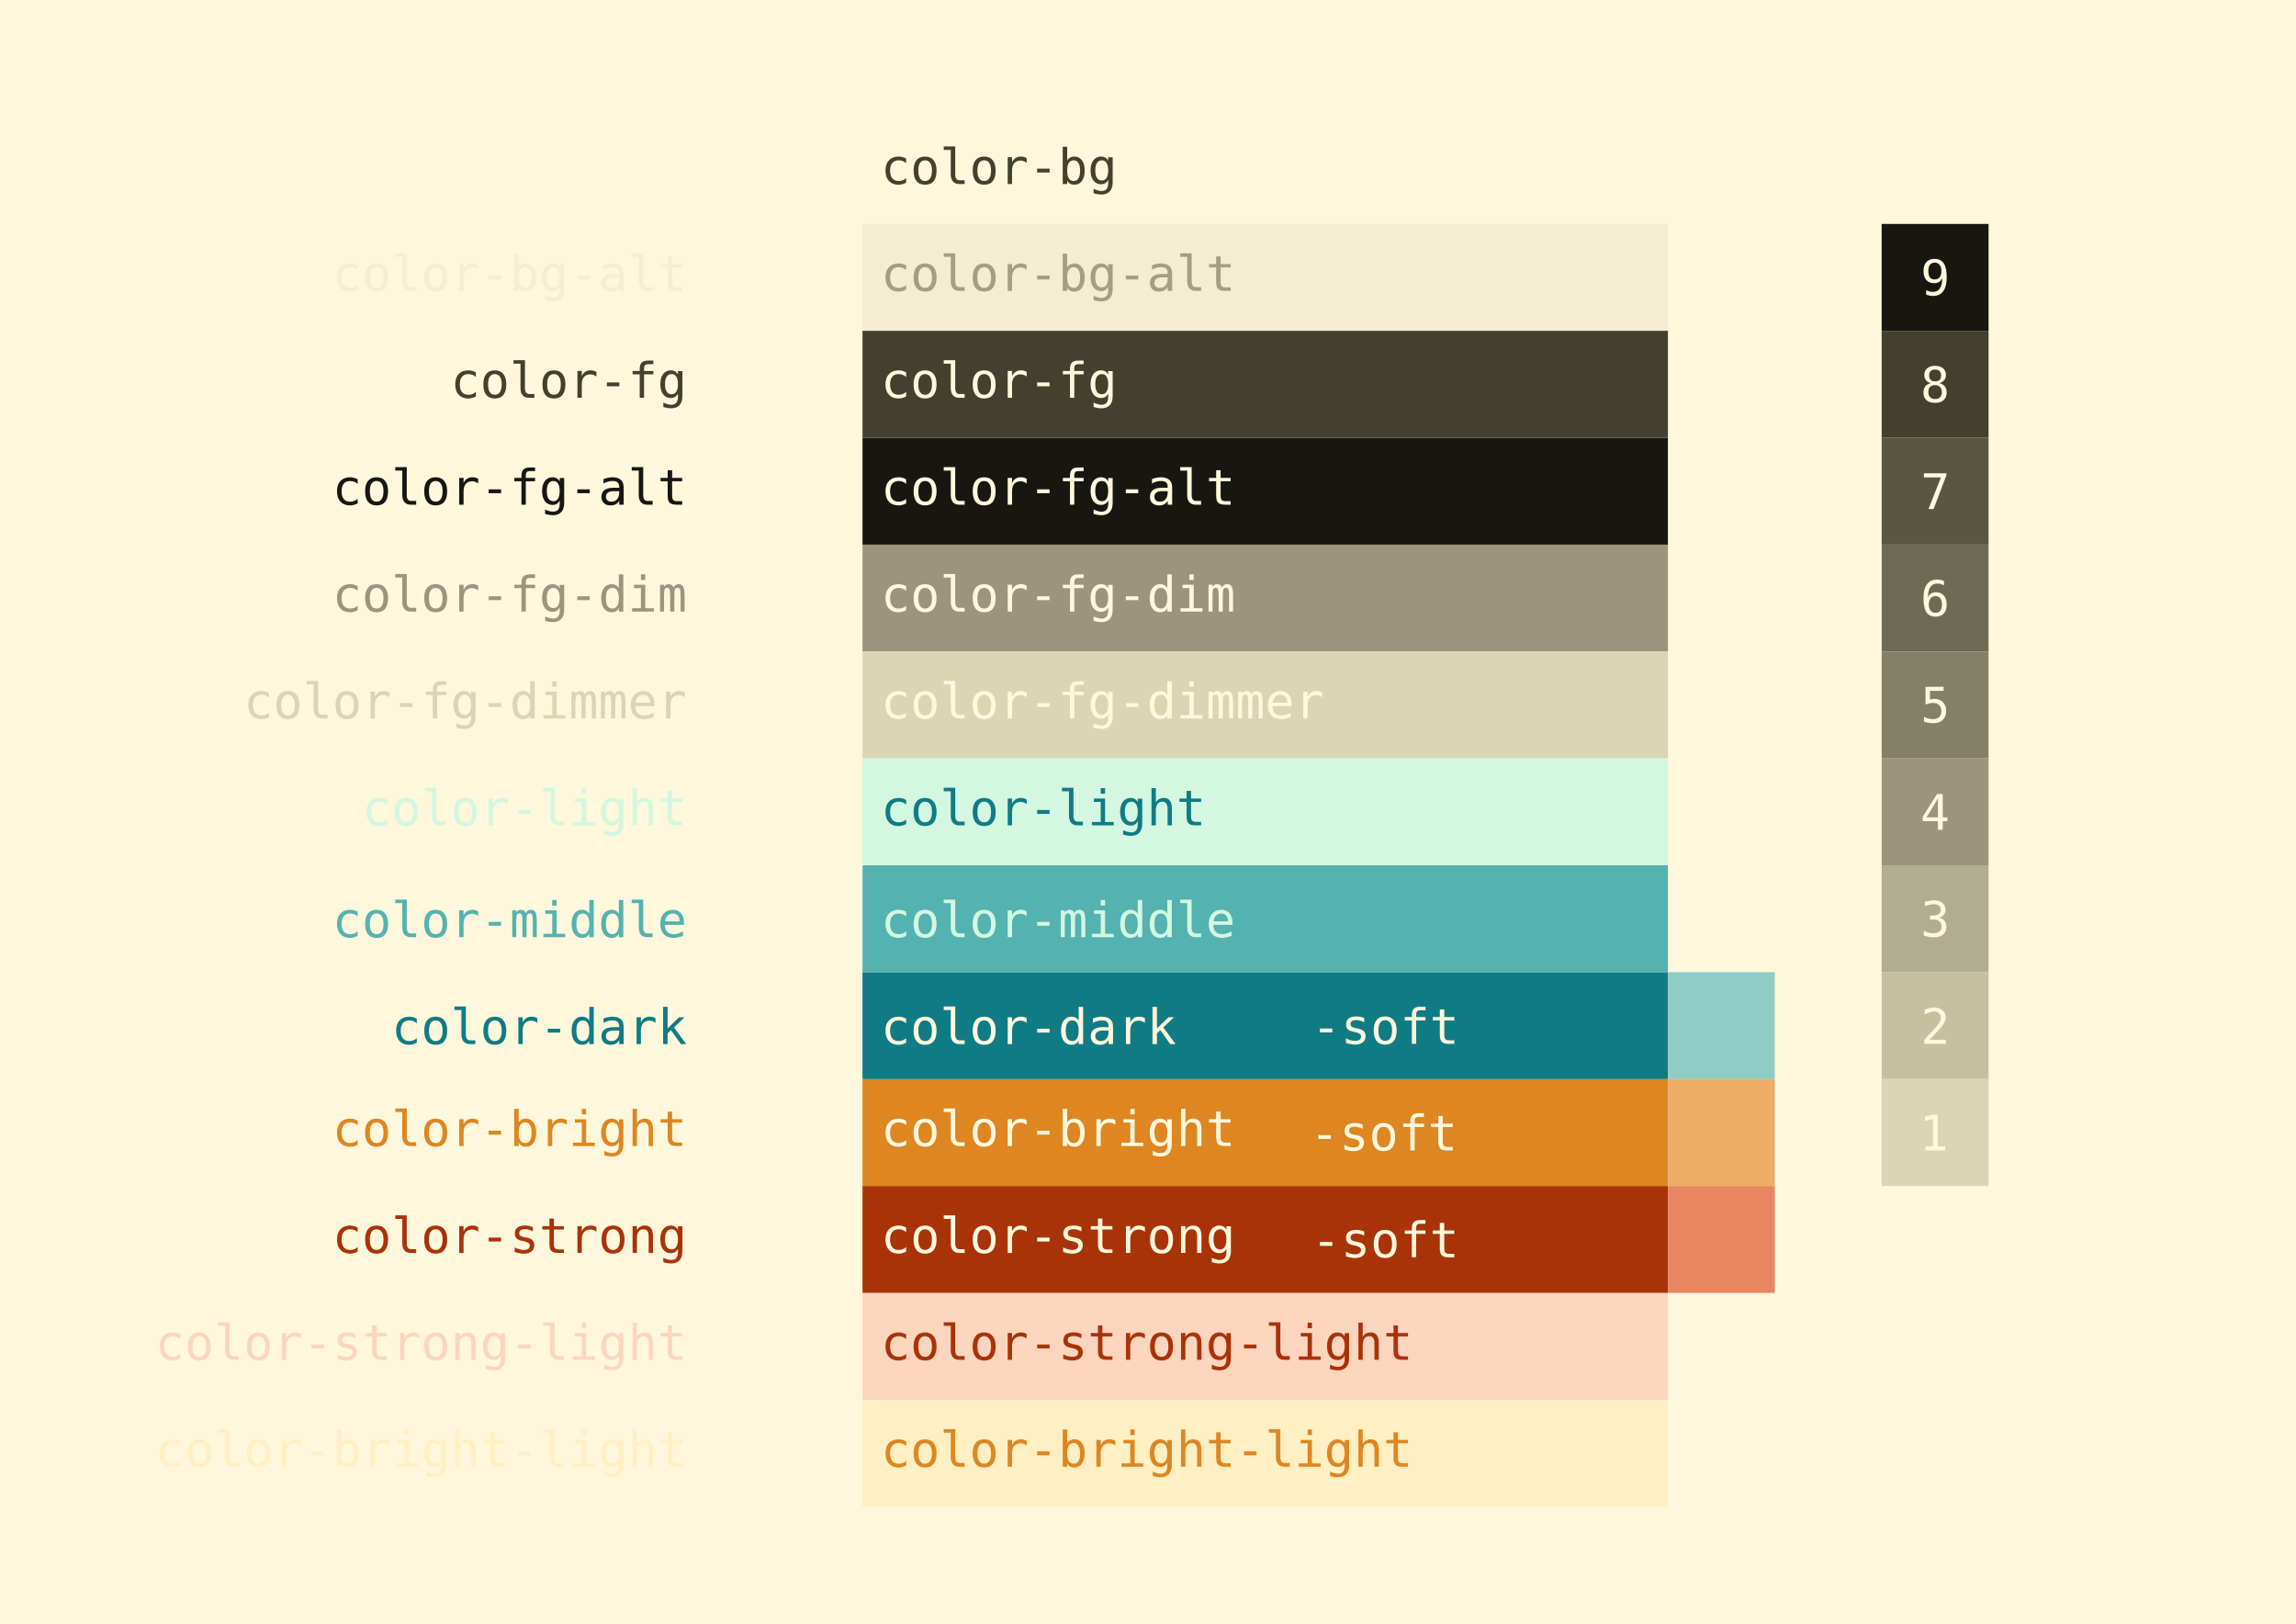
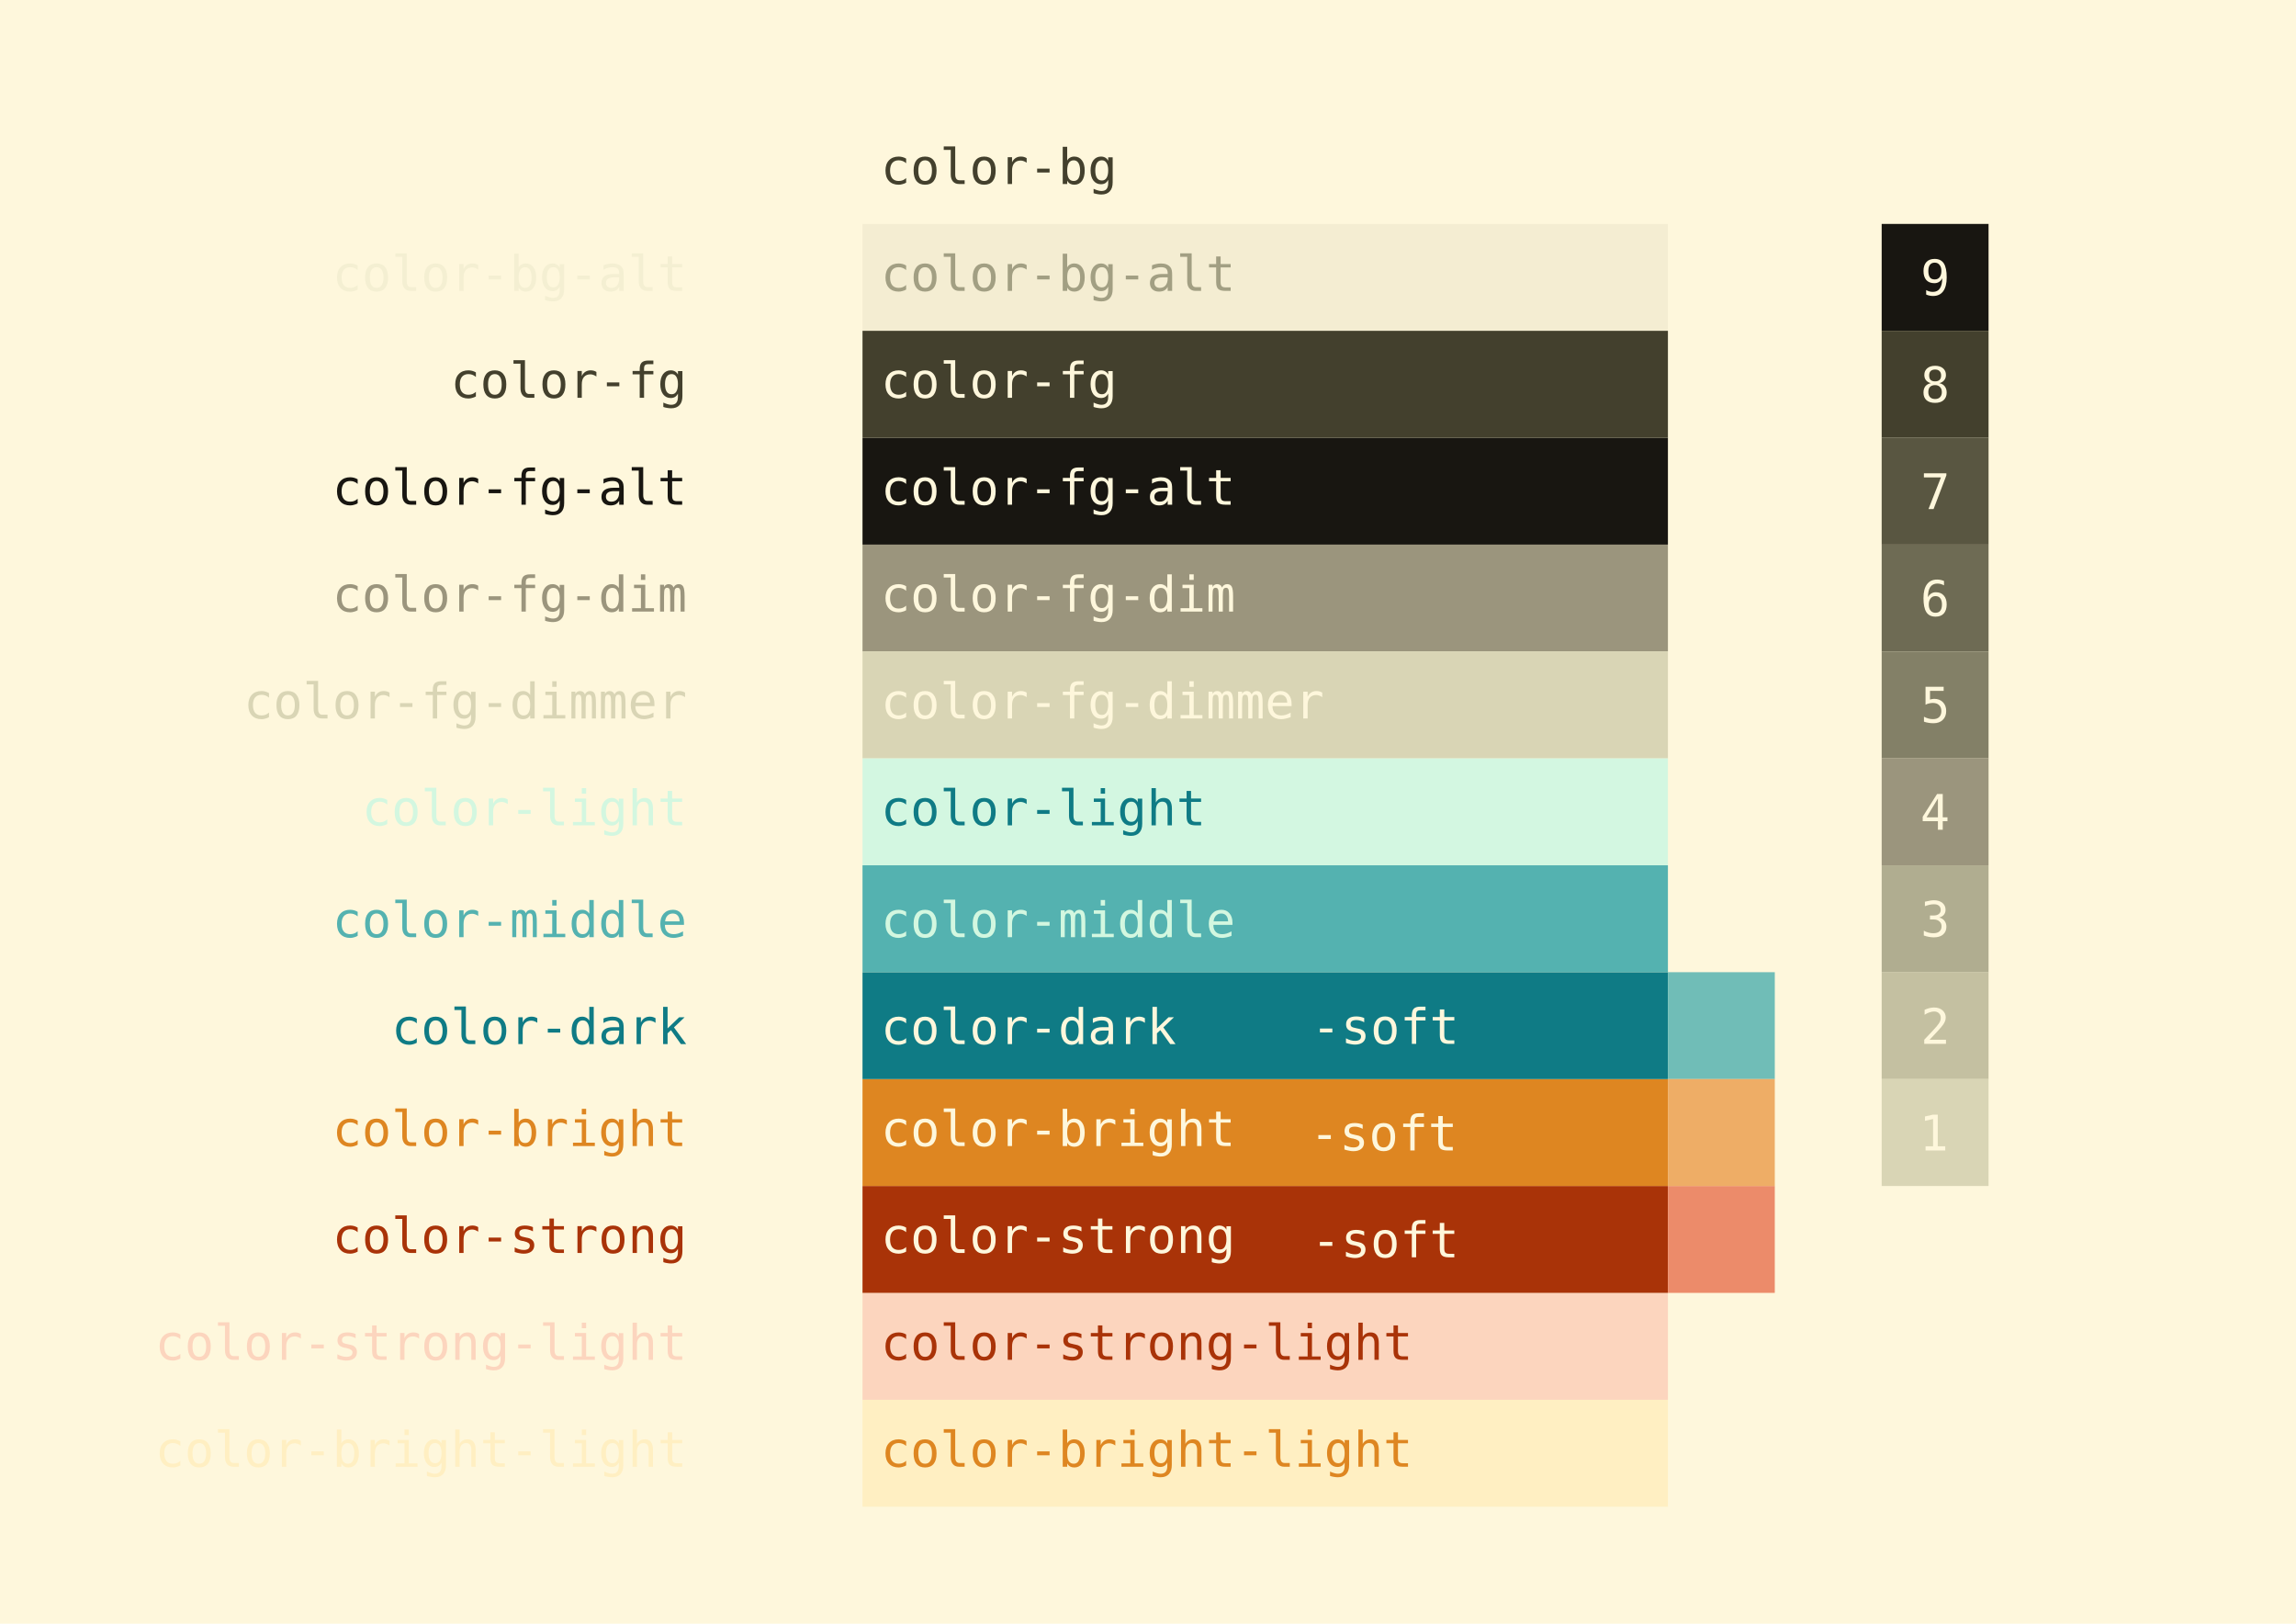
<svg xmlns="http://www.w3.org/2000/svg" width="297mm" height="210mm" viewBox="0 0 297 210" version="1.1" id="svg8">
  <defs id="defs2" />
  <g id="layer2" style="display:inline">
    <rect style="fill:#fef7dc;fill-opacity:1;stroke:none;stroke-width:3;stroke-linecap:butt;stroke-miterlimit:4;stroke-dasharray:none;stroke-dashoffset:0;stroke-opacity:0.949;paint-order:normal" id="rect815" width="297" height="210" x="5.4836273e-06" y="0" />
  </g>
  <g id="layer1" transform="translate(0,-87)" style="display:inline">
    <rect style="font-variation-settings:normal;vector-effect:none;fill:#9b957d;fill-opacity:1;stroke:none;stroke-width:3;stroke-linecap:butt;stroke-linejoin:miter;stroke-miterlimit:4;stroke-dasharray:none;stroke-dashoffset:0;stroke-opacity:0.949;-inkscape-stroke:none;paint-order:normal;stop-color:#000000" id="rect892-6" width="104.185" height="13.825" x="111.57" y="157.437" />
    <rect style="fill:#f4edd2;fill-opacity:1;stroke:none;stroke-width:3;stroke-linecap:butt;stroke-miterlimit:4;stroke-dasharray:none;stroke-dashoffset:0;stroke-opacity:0.949;paint-order:normal" id="rect892" width="104.185" height="13.825" x="111.57" y="115.961" />
    <text xml:space="preserve" style="font-style:normal;font-variant:normal;font-weight:normal;font-stretch:normal;font-size:6.35px;line-height:1.25;font-family:'DejaVu Sans Mono';-inkscape-font-specification:'DejaVu Sans Mono';font-variant-ligatures:normal;font-variant-caps:normal;font-variant-numeric:normal;font-variant-east-asian:normal;text-align:end;letter-spacing:0px;word-spacing:0px;text-anchor:end;fill:#f4efd2;fill-opacity:1;stroke:none;stroke-width:0.265" x="107.98" y="124.621" id="text838-3-2">
      <tspan id="tspan836-6-9" x="107.98" y="124.621" style="font-style:normal;font-variant:normal;font-weight:normal;font-stretch:normal;font-size:6.35px;font-family:'DejaVu Sans Mono';-inkscape-font-specification:'DejaVu Sans Mono';font-variant-ligatures:normal;font-variant-caps:normal;font-variant-numeric:normal;font-variant-east-asian:normal;text-align:end;text-anchor:end;fill:#f4efd2;fill-opacity:1;stroke-width:0.265">color-bg-alt</tspan>
    </text>
    <text xml:space="preserve" style="font-style:normal;font-variant:normal;font-weight:normal;font-stretch:normal;font-size:6.35px;line-height:1.25;font-family:'DejaVu Sans Mono';-inkscape-font-specification:'DejaVu Sans Mono';font-variant-ligatures:normal;font-variant-caps:normal;font-variant-numeric:normal;font-variant-east-asian:normal;text-align:end;letter-spacing:0px;word-spacing:0px;text-anchor:end;fill:#9b957d;fill-opacity:1;stroke:none;stroke-width:0.265" x="107.98" y="166.097" id="text838-3">
      <tspan id="tspan836-6" x="107.98" y="166.097" style="font-style:normal;font-variant:normal;font-weight:normal;font-stretch:normal;font-size:6.35px;font-family:'DejaVu Sans Mono';-inkscape-font-specification:'DejaVu Sans Mono';font-variant-ligatures:normal;font-variant-caps:normal;font-variant-numeric:normal;font-variant-east-asian:normal;text-align:end;text-anchor:end;fill:#9b957d;fill-opacity:1;stroke-width:0.265">color-fg-dim</tspan>
    </text>
    <rect style="fill:#181611;fill-opacity:1;stroke:none;stroke-width:3;stroke-linecap:butt;stroke-miterlimit:4;stroke-dasharray:none;stroke-dashoffset:0;stroke-opacity:0.949;paint-order:normal" id="rect892-6-3" width="104.185" height="13.825" x="111.57" y="143.611" />
    <text xml:space="preserve" style="font-style:normal;font-variant:normal;font-weight:normal;font-stretch:normal;font-size:6.35px;line-height:1.25;font-family:'DejaVu Sans Mono';-inkscape-font-specification:'DejaVu Sans Mono';font-variant-ligatures:normal;font-variant-caps:normal;font-variant-numeric:normal;font-variant-east-asian:normal;text-align:end;letter-spacing:0px;word-spacing:0px;text-anchor:end;fill:#181611;fill-opacity:1;stroke:none;stroke-width:0.265" x="107.98" y="152.271" id="text838-3-5">
      <tspan id="tspan836-6-3" x="107.98" y="152.271" style="font-style:normal;font-variant:normal;font-weight:normal;font-stretch:normal;font-size:6.35px;font-family:'DejaVu Sans Mono';-inkscape-font-specification:'DejaVu Sans Mono';font-variant-ligatures:normal;font-variant-caps:normal;font-variant-numeric:normal;font-variant-east-asian:normal;text-align:end;text-anchor:end;fill:#181611;fill-opacity:1;stroke-width:0.265">color-fg-alt</tspan>
    </text>
    <rect style="fill:#43402d;fill-opacity:1;stroke:none;stroke-width:3;stroke-linecap:butt;stroke-miterlimit:4;stroke-dasharray:none;stroke-dashoffset:0;stroke-opacity:0.949;paint-order:normal" id="rect892-6-7" width="104.185" height="13.825" x="111.57" y="129.786" />
    <text xml:space="preserve" style="font-style:normal;font-variant:normal;font-weight:normal;font-stretch:normal;font-size:6.35px;line-height:1.25;font-family:'DejaVu Sans Mono';-inkscape-font-specification:'DejaVu Sans Mono';font-variant-ligatures:normal;font-variant-caps:normal;font-variant-numeric:normal;font-variant-east-asian:normal;text-align:end;letter-spacing:0px;word-spacing:0px;text-anchor:end;fill:#43402d;fill-opacity:1;stroke:none;stroke-width:0.265" x="107.98" y="138.446" id="text838">
      <tspan id="tspan836" x="107.98" y="138.446" style="font-style:normal;font-variant:normal;font-weight:normal;font-stretch:normal;font-size:6.35px;font-family:'DejaVu Sans Mono';-inkscape-font-specification:'DejaVu Sans Mono';font-variant-ligatures:normal;font-variant-caps:normal;font-variant-numeric:normal;font-variant-east-asian:normal;text-align:end;text-anchor:end;fill:#43402d;fill-opacity:1;stroke-width:0.265">color-fg</tspan>
    </text>
    <rect style="font-variation-settings:normal;vector-effect:none;fill:#d9d5b5;fill-opacity:1;stroke:none;stroke-width:3;stroke-linecap:butt;stroke-linejoin:miter;stroke-miterlimit:4;stroke-dasharray:none;stroke-dashoffset:0;stroke-opacity:0.949;-inkscape-stroke:none;paint-order:normal;stop-color:#000000" id="rect892-6-36" width="104.185" height="13.825" x="111.57" y="171.262" />
    <text xml:space="preserve" style="font-style:normal;font-variant:normal;font-weight:normal;font-stretch:normal;font-size:6.35px;line-height:1.25;font-family:'DejaVu Sans Mono';-inkscape-font-specification:'DejaVu Sans Mono';font-variant-ligatures:normal;font-variant-caps:normal;font-variant-numeric:normal;font-variant-east-asian:normal;text-align:end;letter-spacing:0px;word-spacing:0px;text-anchor:end;fill:#d9d5b5;fill-opacity:1;stroke:none;stroke-width:0.265" x="107.98" y="179.922" id="text838-3-75">
      <tspan id="tspan836-6-35" x="107.98" y="179.922" style="font-style:normal;font-variant:normal;font-weight:normal;font-stretch:normal;font-size:6.35px;font-family:'DejaVu Sans Mono';-inkscape-font-specification:'DejaVu Sans Mono';font-variant-ligatures:normal;font-variant-caps:normal;font-variant-numeric:normal;font-variant-east-asian:normal;text-align:end;text-anchor:end;fill:#d9d5b5;fill-opacity:1;stroke-width:0.265">color-fg-dimmer</tspan>
    </text>
    <text xml:space="preserve" style="font-style:normal;font-variant:normal;font-weight:normal;font-stretch:normal;font-size:6.35px;line-height:1.25;font-family:'DejaVu Sans Mono';-inkscape-font-specification:'DejaVu Sans Mono';font-variant-ligatures:normal;font-variant-caps:normal;font-variant-numeric:normal;font-variant-east-asian:normal;letter-spacing:0px;word-spacing:0px;fill:#a29f83;fill-opacity:1;stroke:none;stroke-width:0.265" x="113.934" y="124.621" id="text838-7">
      <tspan id="tspan836-0" x="113.934" y="124.621" style="font-style:normal;font-variant:normal;font-weight:normal;font-stretch:normal;font-size:6.35px;font-family:'DejaVu Sans Mono';-inkscape-font-specification:'DejaVu Sans Mono';font-variant-ligatures:normal;font-variant-caps:normal;font-variant-numeric:normal;font-variant-east-asian:normal;fill:#a29f83;fill-opacity:1;stroke-width:0.265">color-bg-alt</tspan>
    </text>
-     <rect style="fill:#d3f7e0;fill-opacity:1;stroke:none;stroke-width:3;stroke-linecap:butt;stroke-miterlimit:4;stroke-dasharray:none;stroke-dashoffset:0;stroke-opacity:0.949;paint-order:normal" id="rect892-9" width="104.185" height="13.825" x="111.57" y="185.087" />
+     <rect style="fill:#d3f7e1;fill-opacity:1;stroke:none;stroke-width:3;stroke-linecap:butt;stroke-miterlimit:4;stroke-dasharray:none;stroke-dashoffset:0;stroke-opacity:0.949;paint-order:normal" id="rect892-9" width="104.185" height="13.825" x="111.57" y="185.087" />
    <text xml:space="preserve" style="font-style:normal;font-variant:normal;font-weight:normal;font-stretch:normal;font-size:6.35px;line-height:1.25;font-family:'DejaVu Sans Mono';-inkscape-font-specification:'DejaVu Sans Mono';font-variant-ligatures:normal;font-variant-caps:normal;font-variant-numeric:normal;font-variant-east-asian:normal;text-align:end;letter-spacing:0px;word-spacing:0px;text-anchor:end;fill:#d3f7e0;fill-opacity:1;stroke:none;stroke-width:0.265" x="107.98" y="193.747" id="text838-7-3-5">
      <tspan id="tspan836-0-6-6" x="107.98" y="193.747" style="font-style:normal;font-variant:normal;font-weight:normal;font-stretch:normal;font-size:6.35px;font-family:'DejaVu Sans Mono';-inkscape-font-specification:'DejaVu Sans Mono';font-variant-ligatures:normal;font-variant-caps:normal;font-variant-numeric:normal;font-variant-east-asian:normal;text-align:end;text-anchor:end;fill:#d3f7e0;fill-opacity:1;stroke-width:0.265">color-light</tspan>
    </text>
    <text xml:space="preserve" style="font-style:normal;font-variant:normal;font-weight:normal;font-stretch:normal;font-size:6.35px;line-height:1.25;font-family:'DejaVu Sans Mono';-inkscape-font-specification:'DejaVu Sans Mono';font-variant-ligatures:normal;font-variant-caps:normal;font-variant-numeric:normal;font-variant-east-asian:normal;letter-spacing:0px;word-spacing:0px;fill:#0f7b85;fill-opacity:1;stroke:none;stroke-width:0.265" x="113.934" y="193.747" id="text838-7-3">
      <tspan id="tspan836-0-6" x="113.934" y="193.747" style="font-style:normal;font-variant:normal;font-weight:normal;font-stretch:normal;font-size:6.35px;font-family:'DejaVu Sans Mono';-inkscape-font-specification:'DejaVu Sans Mono';font-variant-ligatures:normal;font-variant-caps:normal;font-variant-numeric:normal;font-variant-east-asian:normal;fill:#0f7b85;fill-opacity:1;stroke-width:0.265">color-light</tspan>
    </text>
    <rect style="fill:#ffefc2;fill-opacity:1;stroke:none;stroke-width:3;stroke-linecap:butt;stroke-miterlimit:4;stroke-dasharray:none;stroke-dashoffset:0;stroke-opacity:0.949;paint-order:normal" id="rect892-9-0-2-2-1-4-3" width="104.185" height="13.825" x="111.57" y="268.039" />
    <text xml:space="preserve" style="font-style:normal;font-variant:normal;font-weight:normal;font-stretch:normal;font-size:6.35px;line-height:1.25;font-family:'DejaVu Sans Mono';-inkscape-font-specification:'DejaVu Sans Mono';font-variant-ligatures:normal;font-variant-caps:normal;font-variant-numeric:normal;font-variant-east-asian:normal;text-align:end;letter-spacing:0px;word-spacing:0px;text-anchor:end;fill:#ffefc2;fill-opacity:1;stroke:none;stroke-width:0.265" x="107.98" y="276.699" id="text838-3-7-5-7-3-4-0">
      <tspan id="tspan836-6-5-9-3-1-5-6" x="107.98" y="276.699" style="font-style:normal;font-variant:normal;font-weight:normal;font-stretch:normal;font-size:6.35px;font-family:'DejaVu Sans Mono';-inkscape-font-specification:'DejaVu Sans Mono';font-variant-ligatures:normal;font-variant-caps:normal;font-variant-numeric:normal;font-variant-east-asian:normal;text-align:end;text-anchor:end;fill:#ffefc2;fill-opacity:1;stroke-width:0.265">color-bright-light</tspan>
    </text>
    <rect style="fill:#fcd5be;fill-opacity:1;stroke:none;stroke-width:3;stroke-linecap:butt;stroke-miterlimit:4;stroke-dasharray:none;stroke-dashoffset:0;stroke-opacity:0.949;paint-order:normal" id="rect892-9-0-2-2-1-4-3-3" width="104.185" height="13.825" x="111.57" y="254.214" />
    <text xml:space="preserve" style="font-style:normal;font-variant:normal;font-weight:normal;font-stretch:normal;font-size:6.35px;line-height:1.25;font-family:'DejaVu Sans Mono';-inkscape-font-specification:'DejaVu Sans Mono';font-variant-ligatures:normal;font-variant-caps:normal;font-variant-numeric:normal;font-variant-east-asian:normal;text-align:end;letter-spacing:0px;word-spacing:0px;text-anchor:end;fill:#fcd5be;fill-opacity:1;stroke:none;stroke-width:0.265" x="107.98" y="262.874" id="text838-3-7-5-7-3-4-0-5">
      <tspan id="tspan836-6-5-9-3-1-5-6-3" x="107.98" y="262.874" style="font-style:normal;font-variant:normal;font-weight:normal;font-stretch:normal;font-size:6.35px;font-family:'DejaVu Sans Mono';-inkscape-font-specification:'DejaVu Sans Mono';font-variant-ligatures:normal;font-variant-caps:normal;font-variant-numeric:normal;font-variant-east-asian:normal;text-align:end;text-anchor:end;fill:#fcd5be;fill-opacity:1;stroke-width:0.265">color-strong-light</tspan>
    </text>
    <rect style="fill:#a93308;fill-opacity:1;stroke:none;stroke-width:3;stroke-linecap:butt;stroke-miterlimit:4;stroke-dasharray:none;stroke-dashoffset:0;stroke-opacity:0.949;paint-order:normal" id="rect892-9-0-2-2-1-4" width="104.185" height="13.825" x="111.57" y="240.389" />
    <text xml:space="preserve" style="font-style:normal;font-variant:normal;font-weight:normal;font-stretch:normal;font-size:6.35px;line-height:1.25;font-family:'DejaVu Sans Mono';-inkscape-font-specification:'DejaVu Sans Mono';font-variant-ligatures:normal;font-variant-caps:normal;font-variant-numeric:normal;font-variant-east-asian:normal;text-align:end;letter-spacing:0px;word-spacing:0px;text-anchor:end;fill:#a93308;fill-opacity:1;stroke:none;stroke-width:0.265" x="107.98" y="249.048" id="text838-3-7-5-7-3-4">
      <tspan id="tspan836-6-5-9-3-1-5" x="107.98" y="249.048" style="font-style:normal;font-variant:normal;font-weight:normal;font-stretch:normal;font-size:6.35px;font-family:'DejaVu Sans Mono';-inkscape-font-specification:'DejaVu Sans Mono';font-variant-ligatures:normal;font-variant-caps:normal;font-variant-numeric:normal;font-variant-east-asian:normal;text-align:end;text-anchor:end;fill:#a93308;fill-opacity:1;stroke-width:0.265">color-strong</tspan>
    </text>
    <rect style="fill:#de8621;fill-opacity:1;stroke:none;stroke-width:3;stroke-linecap:butt;stroke-miterlimit:4;stroke-dasharray:none;stroke-dashoffset:0;stroke-opacity:0.949;paint-order:normal" id="rect892-9-0-2-2-1" width="104.185" height="13.825" x="111.57" y="226.563" />
    <text xml:space="preserve" style="font-style:normal;font-variant:normal;font-weight:normal;font-stretch:normal;font-size:6.35px;line-height:1.25;font-family:'DejaVu Sans Mono';-inkscape-font-specification:'DejaVu Sans Mono';font-variant-ligatures:normal;font-variant-caps:normal;font-variant-numeric:normal;font-variant-east-asian:normal;text-align:end;letter-spacing:0px;word-spacing:0px;text-anchor:end;fill:#de8621;fill-opacity:1;stroke:none;stroke-width:0.265" x="107.98" y="235.223" id="text838-3-7-5-7-3">
      <tspan id="tspan836-6-5-9-3-1" x="107.98" y="235.223" style="font-style:normal;font-variant:normal;font-weight:normal;font-stretch:normal;font-size:6.35px;font-family:'DejaVu Sans Mono';-inkscape-font-specification:'DejaVu Sans Mono';font-variant-ligatures:normal;font-variant-caps:normal;font-variant-numeric:normal;font-variant-east-asian:normal;text-align:end;text-anchor:end;fill:#de8621;fill-opacity:1;stroke-width:0.265">color-bright</tspan>
    </text>
    <rect style="fill:#0f7b85;fill-opacity:1;stroke:none;stroke-width:3;stroke-linecap:butt;stroke-miterlimit:4;stroke-dasharray:none;stroke-dashoffset:0;stroke-opacity:0.949;paint-order:normal" id="rect892-9-0-2-2" width="104.185" height="13.825" x="111.57" y="212.738" />
    <text xml:space="preserve" style="font-style:normal;font-variant:normal;font-weight:normal;font-stretch:normal;font-size:6.35px;line-height:1.25;font-family:'DejaVu Sans Mono';-inkscape-font-specification:'DejaVu Sans Mono';font-variant-ligatures:normal;font-variant-caps:normal;font-variant-numeric:normal;font-variant-east-asian:normal;text-align:end;letter-spacing:0px;word-spacing:0px;text-anchor:end;fill:#0f7b85;fill-opacity:1;stroke:none;stroke-width:0.265" x="107.98" y="222.035" id="text838-3-7-5-7">
      <tspan id="tspan836-6-5-9-3" x="107.98" y="222.035" style="font-style:normal;font-variant:normal;font-weight:normal;font-stretch:normal;font-size:6.35px;font-family:'DejaVu Sans Mono';-inkscape-font-specification:'DejaVu Sans Mono';font-variant-ligatures:normal;font-variant-caps:normal;font-variant-numeric:normal;font-variant-east-asian:normal;text-align:end;text-anchor:end;fill:#0f7b85;fill-opacity:1;stroke-width:0.265">color-dark</tspan>
    </text>
    <rect style="fill:#54b2b0;fill-opacity:1;stroke:none;stroke-width:3;stroke-linecap:butt;stroke-miterlimit:4;stroke-dasharray:none;stroke-dashoffset:0;stroke-opacity:0.949;paint-order:normal" id="rect892-9-0" width="104.185" height="13.825" x="111.57" y="198.913" />
    <text xml:space="preserve" style="font-style:normal;font-variant:normal;font-weight:normal;font-stretch:normal;font-size:6.35px;line-height:1.25;font-family:'DejaVu Sans Mono';-inkscape-font-specification:'DejaVu Sans Mono';font-variant-ligatures:normal;font-variant-caps:normal;font-variant-numeric:normal;font-variant-east-asian:normal;text-align:end;letter-spacing:0px;word-spacing:0px;text-anchor:end;fill:#54b2b0;fill-opacity:1;stroke:none;stroke-width:0.265" x="107.98" y="208.21" id="text838-3-7">
      <tspan id="tspan836-6-5" x="107.98" y="208.21" style="font-style:normal;font-variant:normal;font-weight:normal;font-stretch:normal;font-size:6.35px;font-family:'DejaVu Sans Mono';-inkscape-font-specification:'DejaVu Sans Mono';font-variant-ligatures:normal;font-variant-caps:normal;font-variant-numeric:normal;font-variant-east-asian:normal;text-align:end;text-anchor:end;fill:#54b2b0;fill-opacity:1;stroke-width:0.265">color-middle</tspan>
    </text>
    <text xml:space="preserve" style="font-style:normal;font-variant:normal;font-weight:normal;font-stretch:normal;font-size:6.35px;line-height:1.25;font-family:'DejaVu Sans Mono';-inkscape-font-specification:'DejaVu Sans Mono';font-variant-ligatures:normal;font-variant-caps:normal;font-variant-numeric:normal;font-variant-east-asian:normal;letter-spacing:0px;word-spacing:0px;fill:#d3f7e0;fill-opacity:1;stroke:none;stroke-width:0.265" x="113.934" y="208.21" id="text838-7-3-6">
      <tspan id="tspan836-0-6-2" x="113.934" y="208.21" style="font-style:normal;font-variant:normal;font-weight:normal;font-stretch:normal;font-size:6.35px;font-family:'DejaVu Sans Mono';-inkscape-font-specification:'DejaVu Sans Mono';font-variant-ligatures:normal;font-variant-caps:normal;font-variant-numeric:normal;font-variant-east-asian:normal;fill:#d3f7e0;fill-opacity:1;stroke-width:0.265">color-middle</tspan>
    </text>
    <text xml:space="preserve" style="font-style:normal;font-variant:normal;font-weight:normal;font-stretch:normal;font-size:6.35px;line-height:1.25;font-family:'DejaVu Sans Mono';-inkscape-font-specification:'DejaVu Sans Mono';font-variant-ligatures:normal;font-variant-caps:normal;font-variant-numeric:normal;font-variant-east-asian:normal;letter-spacing:0px;word-spacing:0px;fill:#de8621;fill-opacity:1;stroke:none;stroke-width:0.265" x="113.934" y="276.699" id="text838-7-3-6-3-8-2-7-6">
      <tspan id="tspan836-0-6-2-7-9-9-8-1" x="113.934" y="276.699" style="font-style:normal;font-variant:normal;font-weight:normal;font-stretch:normal;font-size:6.35px;font-family:'DejaVu Sans Mono';-inkscape-font-specification:'DejaVu Sans Mono';font-variant-ligatures:normal;font-variant-caps:normal;font-variant-numeric:normal;font-variant-east-asian:normal;fill:#de8621;fill-opacity:1;stroke-width:0.265">color-bright-light</tspan>
    </text>
    <text xml:space="preserve" style="font-style:normal;font-variant:normal;font-weight:normal;font-stretch:normal;font-size:6.35px;line-height:1.25;font-family:'DejaVu Sans Mono';-inkscape-font-specification:'DejaVu Sans Mono';font-variant-ligatures:normal;font-variant-caps:normal;font-variant-numeric:normal;font-variant-east-asian:normal;letter-spacing:0px;word-spacing:0px;fill:#a93308;fill-opacity:1;stroke:none;stroke-width:0.265" x="113.934" y="262.874" id="text838-7-3-6-3-8-2-7-6-6">
      <tspan id="tspan836-0-6-2-7-9-9-8-1-7" x="113.934" y="262.874" style="font-style:normal;font-variant:normal;font-weight:normal;font-stretch:normal;font-size:6.35px;font-family:'DejaVu Sans Mono';-inkscape-font-specification:'DejaVu Sans Mono';font-variant-ligatures:normal;font-variant-caps:normal;font-variant-numeric:normal;font-variant-east-asian:normal;fill:#a93308;fill-opacity:1;stroke-width:0.265">color-strong-light</tspan>
    </text>
    <text xml:space="preserve" style="font-style:normal;font-variant:normal;font-weight:normal;font-stretch:normal;font-size:6.35px;line-height:1.25;font-family:'DejaVu Sans Mono';-inkscape-font-specification:'DejaVu Sans Mono';font-variant-ligatures:normal;font-variant-caps:normal;font-variant-numeric:normal;font-variant-east-asian:normal;letter-spacing:0px;word-spacing:0px;fill:#43402d;fill-opacity:1;stroke:none;stroke-width:0.265" x="113.934" y="110.795" id="text838-7-1-9-6">
      <tspan x="113.934" y="110.795" style="font-style:normal;font-variant:normal;font-weight:normal;font-stretch:normal;font-size:6.35px;font-family:'DejaVu Sans Mono';-inkscape-font-specification:'DejaVu Sans Mono';font-variant-ligatures:normal;font-variant-caps:normal;font-variant-numeric:normal;font-variant-east-asian:normal;fill:#43402d;fill-opacity:1;stroke-width:0.265" id="tspan1024-7">color-bg</tspan>
    </text>
    <rect style="fill:#c4c0a1;fill-opacity:1;stroke:none;stroke-width:1.093;stroke-linecap:butt;stroke-miterlimit:4;stroke-dasharray:none;stroke-dashoffset:0;stroke-opacity:0.949;paint-order:normal" id="rect892-6-7-6-93" width="13.825" height="13.825" x="243.405" y="212.738" />
    <rect style="fill:#595641;fill-opacity:1;stroke:none;stroke-width:1.093;stroke-linecap:butt;stroke-miterlimit:4;stroke-dasharray:none;stroke-dashoffset:0;stroke-opacity:0.949;paint-order:normal" id="rect892-6-7-6-7-6" width="13.825" height="13.825" x="243.405" y="143.611" />
    <rect style="fill:#181611;fill-opacity:1;stroke:none;stroke-width:1.093;stroke-linecap:butt;stroke-miterlimit:4;stroke-dasharray:none;stroke-dashoffset:0;stroke-opacity:0.949;paint-order:normal" id="rect892-6-7-6-9-0" width="13.825" height="13.825" x="243.405" y="115.961" mask="none" />
    <rect style="fill:#43402d;fill-opacity:1;stroke:none;stroke-width:1.093;stroke-linecap:butt;stroke-miterlimit:4;stroke-dasharray:none;stroke-dashoffset:0;stroke-opacity:0.949;paint-order:normal" id="rect892-6-7-6-1-6" width="13.825" height="13.825" x="243.405" y="129.786" />
    <rect style="fill:#6e6b54;fill-opacity:1;stroke:none;stroke-width:1.093;stroke-linecap:butt;stroke-miterlimit:4;stroke-dasharray:none;stroke-dashoffset:0;stroke-opacity:0.949;paint-order:normal" id="rect892-6-7-6-5-2" width="13.825" height="13.825" x="243.405" y="157.437" />
    <rect style="fill:#838067;fill-opacity:1;stroke:none;stroke-width:1.093;stroke-linecap:butt;stroke-miterlimit:4;stroke-dasharray:none;stroke-dashoffset:0;stroke-opacity:0.949;paint-order:normal" id="rect892-6-7-6-3-6" width="13.825" height="13.825" x="243.405" y="171.262" />
    <rect style="fill:#9b957d;fill-opacity:1;stroke:none;stroke-width:1.093;stroke-linecap:butt;stroke-miterlimit:4;stroke-dasharray:none;stroke-dashoffset:0;stroke-opacity:0.949;paint-order:normal" id="rect892-6-7-6-56-1" width="13.825" height="13.825" x="243.405" y="185.087" />
    <rect style="fill:#b0ad90;fill-opacity:1;stroke:none;stroke-width:1.093;stroke-linecap:butt;stroke-miterlimit:4;stroke-dasharray:none;stroke-dashoffset:0;stroke-opacity:0.949;paint-order:normal" id="rect892-6-7-6-2-8" width="13.825" height="13.825" x="243.405" y="198.913" />
    <rect style="font-variation-settings:normal;vector-effect:none;fill:#d9d5b5;fill-opacity:1;stroke:none;stroke-width:1.093;stroke-linecap:butt;stroke-linejoin:miter;stroke-miterlimit:4;stroke-dasharray:none;stroke-dashoffset:0;stroke-opacity:0.949;-inkscape-stroke:none;paint-order:normal;stop-color:#000000" id="rect892-6-36-3-7" width="13.825" height="13.825" x="243.405" y="226.563" />
-     <rect style="display:inline;fill:#8fccc6;fill-opacity:1;stroke:none;stroke-width:1.093;stroke-linecap:butt;stroke-miterlimit:4;stroke-dasharray:none;stroke-dashoffset:0;stroke-opacity:0.949;paint-order:normal" id="rect892-6-7-6-5-2-7-5" width="13.825" height="13.825" x="215.754" y="212.738" />
-     <rect style="display:inline;fill:#ea8562;fill-opacity:1;stroke:none;stroke-width:1.093;stroke-linecap:butt;stroke-miterlimit:4;stroke-dasharray:none;stroke-dashoffset:0;stroke-opacity:0.949;paint-order:normal" id="rect892-6-7-6-1-6-6-6" width="13.825" height="13.825" x="215.754" y="240.389" />
+     <rect style="display:inline;fill:#70bdb7;fill-opacity:1;stroke:none;stroke-width:1.093;stroke-linecap:butt;stroke-miterlimit:4;stroke-dasharray:none;stroke-dashoffset:0;stroke-opacity:0.949;paint-order:normal" id="rect892-6-7-6-5-2-7-5" width="13.825" height="13.825" x="215.754" y="212.738" />
+     <rect style="display:inline;fill:#ec8b6a;fill-opacity:1;stroke:none;stroke-width:1.093;stroke-linecap:butt;stroke-miterlimit:4;stroke-dasharray:none;stroke-dashoffset:0;stroke-opacity:0.949;paint-order:normal" id="rect892-6-7-6-1-6-6-6" width="13.825" height="13.825" x="215.754" y="240.389" />
    <rect style="display:inline;fill:#eead66;fill-opacity:1;stroke:none;stroke-width:1.093;stroke-linecap:butt;stroke-miterlimit:4;stroke-dasharray:none;stroke-dashoffset:0;stroke-opacity:0.949;paint-order:normal" id="rect892-6-7-6-56-1-5-7" width="13.825" height="13.825" x="215.754" y="226.563" />
    <g id="g3" style="fill:#fef7dc;fill-opacity:1">
      <g id="g1" style="fill:#fef7dc;fill-opacity:1">
        <text xml:space="preserve" style="font-style:normal;font-variant:normal;font-weight:normal;font-stretch:normal;font-size:6.35px;line-height:1.25;font-family:'DejaVu Sans Mono';-inkscape-font-specification:'DejaVu Sans Mono';font-variant-ligatures:normal;font-variant-caps:normal;font-variant-numeric:normal;font-variant-east-asian:normal;letter-spacing:0px;word-spacing:0px;display:inline;fill:#fef7dc;fill-opacity:1;stroke:none;stroke-width:0.265" x="248.406" y="139.01" id="text838-7-1-9-0">
          <tspan x="248.406" y="139.01" style="font-style:normal;font-variant:normal;font-weight:normal;font-stretch:normal;font-size:6.35px;font-family:'DejaVu Sans Mono';-inkscape-font-specification:'DejaVu Sans Mono';font-variant-ligatures:normal;font-variant-caps:normal;font-variant-numeric:normal;font-variant-east-asian:normal;fill:#fef7dc;fill-opacity:1;stroke-width:0.265" id="tspan1024-2">8</tspan>
        </text>
        <text xml:space="preserve" style="font-style:normal;font-variant:normal;font-weight:normal;font-stretch:normal;font-size:6.35px;line-height:1.25;font-family:'DejaVu Sans Mono';-inkscape-font-specification:'DejaVu Sans Mono';font-variant-ligatures:normal;font-variant-caps:normal;font-variant-numeric:normal;font-variant-east-asian:normal;letter-spacing:0px;word-spacing:0px;display:inline;fill:#fef7dc;fill-opacity:1;stroke:none;stroke-width:0.265" x="248.406" y="166.661" id="text838-7-1-3">
          <tspan id="tspan836-0-8-75" x="248.406" y="166.661" style="font-style:normal;font-variant:normal;font-weight:normal;font-stretch:normal;font-size:6.35px;font-family:'DejaVu Sans Mono';-inkscape-font-specification:'DejaVu Sans Mono';font-variant-ligatures:normal;font-variant-caps:normal;font-variant-numeric:normal;font-variant-east-asian:normal;fill:#fef7dc;fill-opacity:1;stroke-width:0.265">6</tspan>
        </text>
        <text xml:space="preserve" style="font-style:normal;font-variant:normal;font-weight:normal;font-stretch:normal;font-size:6.35px;line-height:1.25;font-family:'DejaVu Sans Mono';-inkscape-font-specification:'DejaVu Sans Mono';font-variant-ligatures:normal;font-variant-caps:normal;font-variant-numeric:normal;font-variant-east-asian:normal;letter-spacing:0px;word-spacing:0px;display:inline;fill:#fef7dc;fill-opacity:1;stroke:none;stroke-width:0.265" x="248.438" y="180.444" id="text838-7-1-62-9">
          <tspan id="tspan836-0-8-9-2" x="248.438" y="180.444" style="font-style:normal;font-variant:normal;font-weight:normal;font-stretch:normal;font-size:6.35px;font-family:'DejaVu Sans Mono';-inkscape-font-specification:'DejaVu Sans Mono';font-variant-ligatures:normal;font-variant-caps:normal;font-variant-numeric:normal;font-variant-east-asian:normal;fill:#fef7dc;fill-opacity:1;stroke-width:0.265">5</tspan>
        </text>
        <text xml:space="preserve" style="font-style:normal;font-variant:normal;font-weight:normal;font-stretch:normal;font-size:6.35px;line-height:1.25;font-family:'DejaVu Sans Mono';-inkscape-font-specification:'DejaVu Sans Mono';font-variant-ligatures:normal;font-variant-caps:normal;font-variant-numeric:normal;font-variant-east-asian:normal;letter-spacing:0px;word-spacing:0px;display:inline;fill:#fef7dc;fill-opacity:1;stroke:none;stroke-width:0.265" x="248.429" y="152.839" id="text838-7-1-6-2">
          <tspan id="tspan836-0-8-7-8" x="248.429" y="152.839" style="font-style:normal;font-variant:normal;font-weight:normal;font-stretch:normal;font-size:6.35px;font-family:'DejaVu Sans Mono';-inkscape-font-specification:'DejaVu Sans Mono';font-variant-ligatures:normal;font-variant-caps:normal;font-variant-numeric:normal;font-variant-east-asian:normal;fill:#fef7dc;fill-opacity:1;stroke-width:0.265">7</tspan>
        </text>
        <text xml:space="preserve" style="font-style:normal;font-variant:normal;font-weight:normal;font-stretch:normal;font-size:6.35px;line-height:1.25;font-family:'DejaVu Sans Mono';-inkscape-font-specification:'DejaVu Sans Mono';font-variant-ligatures:normal;font-variant-caps:normal;font-variant-numeric:normal;font-variant-east-asian:normal;letter-spacing:0px;word-spacing:0px;display:inline;fill:#fef7dc;fill-opacity:1;stroke:none;stroke-width:0.265" x="248.4" y="194.315" id="text838-7-3-9">
          <tspan id="tspan836-0-6-7" x="248.4" y="194.315" style="font-style:normal;font-variant:normal;font-weight:normal;font-stretch:normal;font-size:6.35px;font-family:'DejaVu Sans Mono';-inkscape-font-specification:'DejaVu Sans Mono';font-variant-ligatures:normal;font-variant-caps:normal;font-variant-numeric:normal;font-variant-east-asian:normal;fill:#fef7dc;fill-opacity:1;stroke-width:0.265">4</tspan>
        </text>
        <text xml:space="preserve" style="font-style:normal;font-variant:normal;font-weight:normal;font-stretch:normal;font-size:6.35px;line-height:1.25;font-family:'DejaVu Sans Mono';-inkscape-font-specification:'DejaVu Sans Mono';font-variant-ligatures:normal;font-variant-caps:normal;font-variant-numeric:normal;font-variant-east-asian:normal;letter-spacing:0px;word-spacing:0px;display:inline;fill:#fef7dc;fill-opacity:1;stroke:none;stroke-width:0.265" x="248.432" y="208.137" id="text838-7-3-6-3">
          <tspan id="tspan836-0-6-2-6" x="248.432" y="208.137" style="font-style:normal;font-variant:normal;font-weight:normal;font-stretch:normal;font-size:6.35px;font-family:'DejaVu Sans Mono';-inkscape-font-specification:'DejaVu Sans Mono';font-variant-ligatures:normal;font-variant-caps:normal;font-variant-numeric:normal;font-variant-east-asian:normal;fill:#fef7dc;fill-opacity:1;stroke-width:0.265">3</tspan>
        </text>
        <text xml:space="preserve" style="font-style:normal;font-variant:normal;font-weight:normal;font-stretch:normal;font-size:6.35px;line-height:1.25;font-family:'DejaVu Sans Mono';-inkscape-font-specification:'DejaVu Sans Mono';font-variant-ligatures:normal;font-variant-caps:normal;font-variant-numeric:normal;font-variant-east-asian:normal;letter-spacing:0px;word-spacing:0px;display:inline;fill:#fef7dc;fill-opacity:1;stroke:none;stroke-width:0.265" x="248.44" y="222.007" id="text838-7-3-6-3-8-1">
          <tspan id="tspan836-0-6-2-7-9-2" x="248.44" y="222.007" style="font-style:normal;font-variant:normal;font-weight:normal;font-stretch:normal;font-size:6.35px;font-family:'DejaVu Sans Mono';-inkscape-font-specification:'DejaVu Sans Mono';font-variant-ligatures:normal;font-variant-caps:normal;font-variant-numeric:normal;font-variant-east-asian:normal;fill:#fef7dc;fill-opacity:1;stroke-width:0.265">2</tspan>
        </text>
        <text xml:space="preserve" style="font-style:normal;font-variant:normal;font-weight:normal;font-stretch:normal;font-size:6.35px;line-height:1.25;font-family:'DejaVu Sans Mono';-inkscape-font-specification:'DejaVu Sans Mono';font-variant-ligatures:normal;font-variant-caps:normal;font-variant-numeric:normal;font-variant-east-asian:normal;letter-spacing:0px;word-spacing:0px;display:inline;fill:#fef7dc;fill-opacity:1;stroke:none;stroke-width:0.265" x="248.24" y="235.79" id="text838-7-3-6-3-8-2-9">
          <tspan id="tspan836-0-6-2-7-9-9-3" x="248.24" y="235.79" style="font-style:normal;font-variant:normal;font-weight:normal;font-stretch:normal;font-size:6.35px;font-family:'DejaVu Sans Mono';-inkscape-font-specification:'DejaVu Sans Mono';font-variant-ligatures:normal;font-variant-caps:normal;font-variant-numeric:normal;font-variant-east-asian:normal;fill:#fef7dc;fill-opacity:1;stroke-width:0.265">1</tspan>
        </text>
        <text xml:space="preserve" style="font-style:normal;font-variant:normal;font-weight:normal;font-stretch:normal;font-size:6.35px;line-height:1.25;font-family:'DejaVu Sans Mono';-inkscape-font-specification:'DejaVu Sans Mono';font-variant-ligatures:normal;font-variant-caps:normal;font-variant-numeric:normal;font-variant-east-asian:normal;letter-spacing:0px;word-spacing:0px;display:inline;fill:#fef7dc;fill-opacity:1;stroke:none;stroke-width:0.265" x="248.424" y="125.185" id="text838-7-3-6-3-8-2-7-1">
          <tspan id="tspan836-0-6-2-7-9-9-8-9" x="248.424" y="125.185" style="font-style:normal;font-variant:normal;font-weight:normal;font-stretch:normal;font-size:6.35px;font-family:'DejaVu Sans Mono';-inkscape-font-specification:'DejaVu Sans Mono';font-variant-ligatures:normal;font-variant-caps:normal;font-variant-numeric:normal;font-variant-east-asian:normal;fill:#fef7dc;fill-opacity:1;stroke-width:0.265">9</tspan>
        </text>
      </g>
      <g id="g2" style="fill:#fef7dc;fill-opacity:1">
        <text xml:space="preserve" style="font-style:normal;font-variant:normal;font-weight:normal;font-stretch:normal;font-size:6.35px;line-height:1.25;font-family:'DejaVu Sans Mono';-inkscape-font-specification:'DejaVu Sans Mono';font-variant-ligatures:normal;font-variant-caps:normal;font-variant-numeric:normal;font-variant-east-asian:normal;letter-spacing:0px;word-spacing:0px;fill:#fef7dc;fill-opacity:1;stroke:none;stroke-width:0.265" x="113.934" y="138.446" id="text838-7-1-9">
          <tspan x="113.934" y="138.446" style="font-style:normal;font-variant:normal;font-weight:normal;font-stretch:normal;font-size:6.35px;font-family:'DejaVu Sans Mono';-inkscape-font-specification:'DejaVu Sans Mono';font-variant-ligatures:normal;font-variant-caps:normal;font-variant-numeric:normal;font-variant-east-asian:normal;fill:#fef7dc;fill-opacity:1;stroke-width:0.265" id="tspan1024">color-fg</tspan>
        </text>
        <text xml:space="preserve" style="font-style:normal;font-variant:normal;font-weight:normal;font-stretch:normal;font-size:6.35px;line-height:1.25;font-family:'DejaVu Sans Mono';-inkscape-font-specification:'DejaVu Sans Mono';font-variant-ligatures:normal;font-variant-caps:normal;font-variant-numeric:normal;font-variant-east-asian:normal;letter-spacing:0px;word-spacing:0px;fill:#fef7dc;fill-opacity:1;stroke:none;stroke-width:0.265" x="113.934" y="166.097" id="text838-7-1">
          <tspan id="tspan836-0-8" x="113.934" y="166.097" style="font-style:normal;font-variant:normal;font-weight:normal;font-stretch:normal;font-size:6.35px;font-family:'DejaVu Sans Mono';-inkscape-font-specification:'DejaVu Sans Mono';font-variant-ligatures:normal;font-variant-caps:normal;font-variant-numeric:normal;font-variant-east-asian:normal;fill:#fef7dc;fill-opacity:1;stroke-width:0.265">color-fg-dim</tspan>
        </text>
        <text xml:space="preserve" style="font-style:normal;font-variant:normal;font-weight:normal;font-stretch:normal;font-size:6.35px;line-height:1.25;font-family:'DejaVu Sans Mono';-inkscape-font-specification:'DejaVu Sans Mono';font-variant-ligatures:normal;font-variant-caps:normal;font-variant-numeric:normal;font-variant-east-asian:normal;letter-spacing:0px;word-spacing:0px;fill:#fef7dc;fill-opacity:1;stroke:none;stroke-width:0.265" x="113.934" y="179.922" id="text838-7-1-62">
          <tspan id="tspan836-0-8-9" x="113.934" y="179.922" style="font-style:normal;font-variant:normal;font-weight:normal;font-stretch:normal;font-size:6.35px;font-family:'DejaVu Sans Mono';-inkscape-font-specification:'DejaVu Sans Mono';font-variant-ligatures:normal;font-variant-caps:normal;font-variant-numeric:normal;font-variant-east-asian:normal;fill:#fef7dc;fill-opacity:1;stroke-width:0.265">color-fg-dimmer</tspan>
        </text>
        <text xml:space="preserve" style="font-style:normal;font-variant:normal;font-weight:normal;font-stretch:normal;font-size:6.35px;line-height:1.25;font-family:'DejaVu Sans Mono';-inkscape-font-specification:'DejaVu Sans Mono';font-variant-ligatures:normal;font-variant-caps:normal;font-variant-numeric:normal;font-variant-east-asian:normal;letter-spacing:0px;word-spacing:0px;fill:#fef7dc;fill-opacity:1;stroke:none;stroke-width:0.265" x="113.934" y="152.271" id="text838-7-1-6">
          <tspan id="tspan836-0-8-7" x="113.934" y="152.271" style="font-style:normal;font-variant:normal;font-weight:normal;font-stretch:normal;font-size:6.35px;font-family:'DejaVu Sans Mono';-inkscape-font-specification:'DejaVu Sans Mono';font-variant-ligatures:normal;font-variant-caps:normal;font-variant-numeric:normal;font-variant-east-asian:normal;fill:#fef7dc;fill-opacity:1;stroke-width:0.265">color-fg-alt</tspan>
        </text>
        <text xml:space="preserve" style="font-style:normal;font-variant:normal;font-weight:normal;font-stretch:normal;font-size:6.35px;line-height:1.25;font-family:'DejaVu Sans Mono';-inkscape-font-specification:'DejaVu Sans Mono';font-variant-ligatures:normal;font-variant-caps:normal;font-variant-numeric:normal;font-variant-east-asian:normal;letter-spacing:0px;word-spacing:0px;fill:#fef7dc;fill-opacity:1;stroke:none;stroke-width:0.265" x="113.934" y="222.035" id="text838-7-3-6-3-8">
          <tspan id="tspan836-0-6-2-7-9" x="113.934" y="222.035" style="font-style:normal;font-variant:normal;font-weight:normal;font-stretch:normal;font-size:6.35px;font-family:'DejaVu Sans Mono';-inkscape-font-specification:'DejaVu Sans Mono';font-variant-ligatures:normal;font-variant-caps:normal;font-variant-numeric:normal;font-variant-east-asian:normal;fill:#fef7dc;fill-opacity:1;stroke-width:0.265">color-dark</tspan>
        </text>
        <text xml:space="preserve" style="font-style:normal;font-variant:normal;font-weight:normal;font-stretch:normal;font-size:6.35px;line-height:1.25;font-family:'DejaVu Sans Mono';-inkscape-font-specification:'DejaVu Sans Mono';font-variant-ligatures:normal;font-variant-caps:normal;font-variant-numeric:normal;font-variant-east-asian:normal;letter-spacing:0px;word-spacing:0px;fill:#fef7dc;fill-opacity:1;stroke:none;stroke-width:0.265" x="113.934" y="235.223" id="text838-7-3-6-3-8-2">
          <tspan id="tspan836-0-6-2-7-9-9" x="113.934" y="235.223" style="font-style:normal;font-variant:normal;font-weight:normal;font-stretch:normal;font-size:6.35px;font-family:'DejaVu Sans Mono';-inkscape-font-specification:'DejaVu Sans Mono';font-variant-ligatures:normal;font-variant-caps:normal;font-variant-numeric:normal;font-variant-east-asian:normal;fill:#fef7dc;fill-opacity:1;stroke-width:0.265">color-bright</tspan>
        </text>
        <text xml:space="preserve" style="font-style:normal;font-variant:normal;font-weight:normal;font-stretch:normal;font-size:6.35px;line-height:1.25;font-family:'DejaVu Sans Mono';-inkscape-font-specification:'DejaVu Sans Mono';font-variant-ligatures:normal;font-variant-caps:normal;font-variant-numeric:normal;font-variant-east-asian:normal;letter-spacing:0px;word-spacing:0px;fill:#fef7dc;fill-opacity:1;stroke:none;stroke-width:0.265" x="113.934" y="249.048" id="text838-7-3-6-3-8-2-7">
          <tspan id="tspan836-0-6-2-7-9-9-8" x="113.934" y="249.048" style="font-style:normal;font-variant:normal;font-weight:normal;font-stretch:normal;font-size:6.35px;font-family:'DejaVu Sans Mono';-inkscape-font-specification:'DejaVu Sans Mono';font-variant-ligatures:normal;font-variant-caps:normal;font-variant-numeric:normal;font-variant-east-asian:normal;fill:#fef7dc;fill-opacity:1;stroke-width:0.265">color-strong</tspan>
        </text>
        <text xml:space="preserve" style="font-style:normal;font-variant:normal;font-weight:normal;font-stretch:normal;font-size:6.35px;line-height:1.25;font-family:'DejaVu Sans Mono';-inkscape-font-specification:'DejaVu Sans Mono';font-variant-ligatures:normal;font-variant-caps:normal;font-variant-numeric:normal;font-variant-east-asian:normal;letter-spacing:0px;word-spacing:0px;display:inline;fill:#fef7dc;fill-opacity:1;stroke:none;stroke-width:0.265" x="223.156" y="222.007" id="text838-7-1-3-6">
          <tspan id="tspan836-0-8-75-2" x="223.156" y="222.007" style="font-style:normal;font-variant:normal;font-weight:normal;font-stretch:normal;font-size:6.35px;font-family:'DejaVu Sans Mono';-inkscape-font-specification:'DejaVu Sans Mono';font-variant-ligatures:normal;font-variant-caps:normal;font-variant-numeric:normal;font-variant-east-asian:normal;text-align:end;text-anchor:end;fill:#fef7dc;fill-opacity:1;stroke-width:0.265">-soft</tspan>
        </text>
        <text xml:space="preserve" style="font-style:normal;font-variant:normal;font-weight:normal;font-stretch:normal;font-size:6.35px;line-height:1.25;font-family:'DejaVu Sans Mono';-inkscape-font-specification:'DejaVu Sans Mono';font-variant-ligatures:normal;font-variant-caps:normal;font-variant-numeric:normal;font-variant-east-asian:normal;letter-spacing:0px;word-spacing:0px;display:inline;fill:#fef7dc;fill-opacity:1;stroke:none;stroke-width:0.265" x="222.956" y="235.791" id="text838-7-3-9-9">
          <tspan id="tspan836-0-6-7-1" x="222.956" y="235.791" style="font-style:normal;font-variant:normal;font-weight:normal;font-stretch:normal;font-size:6.35px;font-family:'DejaVu Sans Mono';-inkscape-font-specification:'DejaVu Sans Mono';font-variant-ligatures:normal;font-variant-caps:normal;font-variant-numeric:normal;font-variant-east-asian:normal;text-align:end;text-anchor:end;fill:#fef7dc;fill-opacity:1;stroke-width:0.265">-soft</tspan>
        </text>
        <text xml:space="preserve" style="font-style:normal;font-variant:normal;font-weight:normal;font-stretch:normal;font-size:6.35px;line-height:1.25;font-family:'DejaVu Sans Mono';-inkscape-font-specification:'DejaVu Sans Mono';font-variant-ligatures:normal;font-variant-caps:normal;font-variant-numeric:normal;font-variant-east-asian:normal;letter-spacing:0px;word-spacing:0px;display:inline;fill:#fef7dc;fill-opacity:1;stroke:none;stroke-width:0.265" x="223.149" y="249.613" id="text838-7-1-9-0-3">
          <tspan x="223.149" y="249.613" style="font-style:normal;font-variant:normal;font-weight:normal;font-stretch:normal;font-size:6.35px;font-family:'DejaVu Sans Mono';-inkscape-font-specification:'DejaVu Sans Mono';font-variant-ligatures:normal;font-variant-caps:normal;font-variant-numeric:normal;font-variant-east-asian:normal;text-align:end;text-anchor:end;fill:#fef7dc;fill-opacity:1;stroke-width:0.265" id="tspan1024-2-5">-soft</tspan>
        </text>
      </g>
    </g>
  </g>
</svg>
